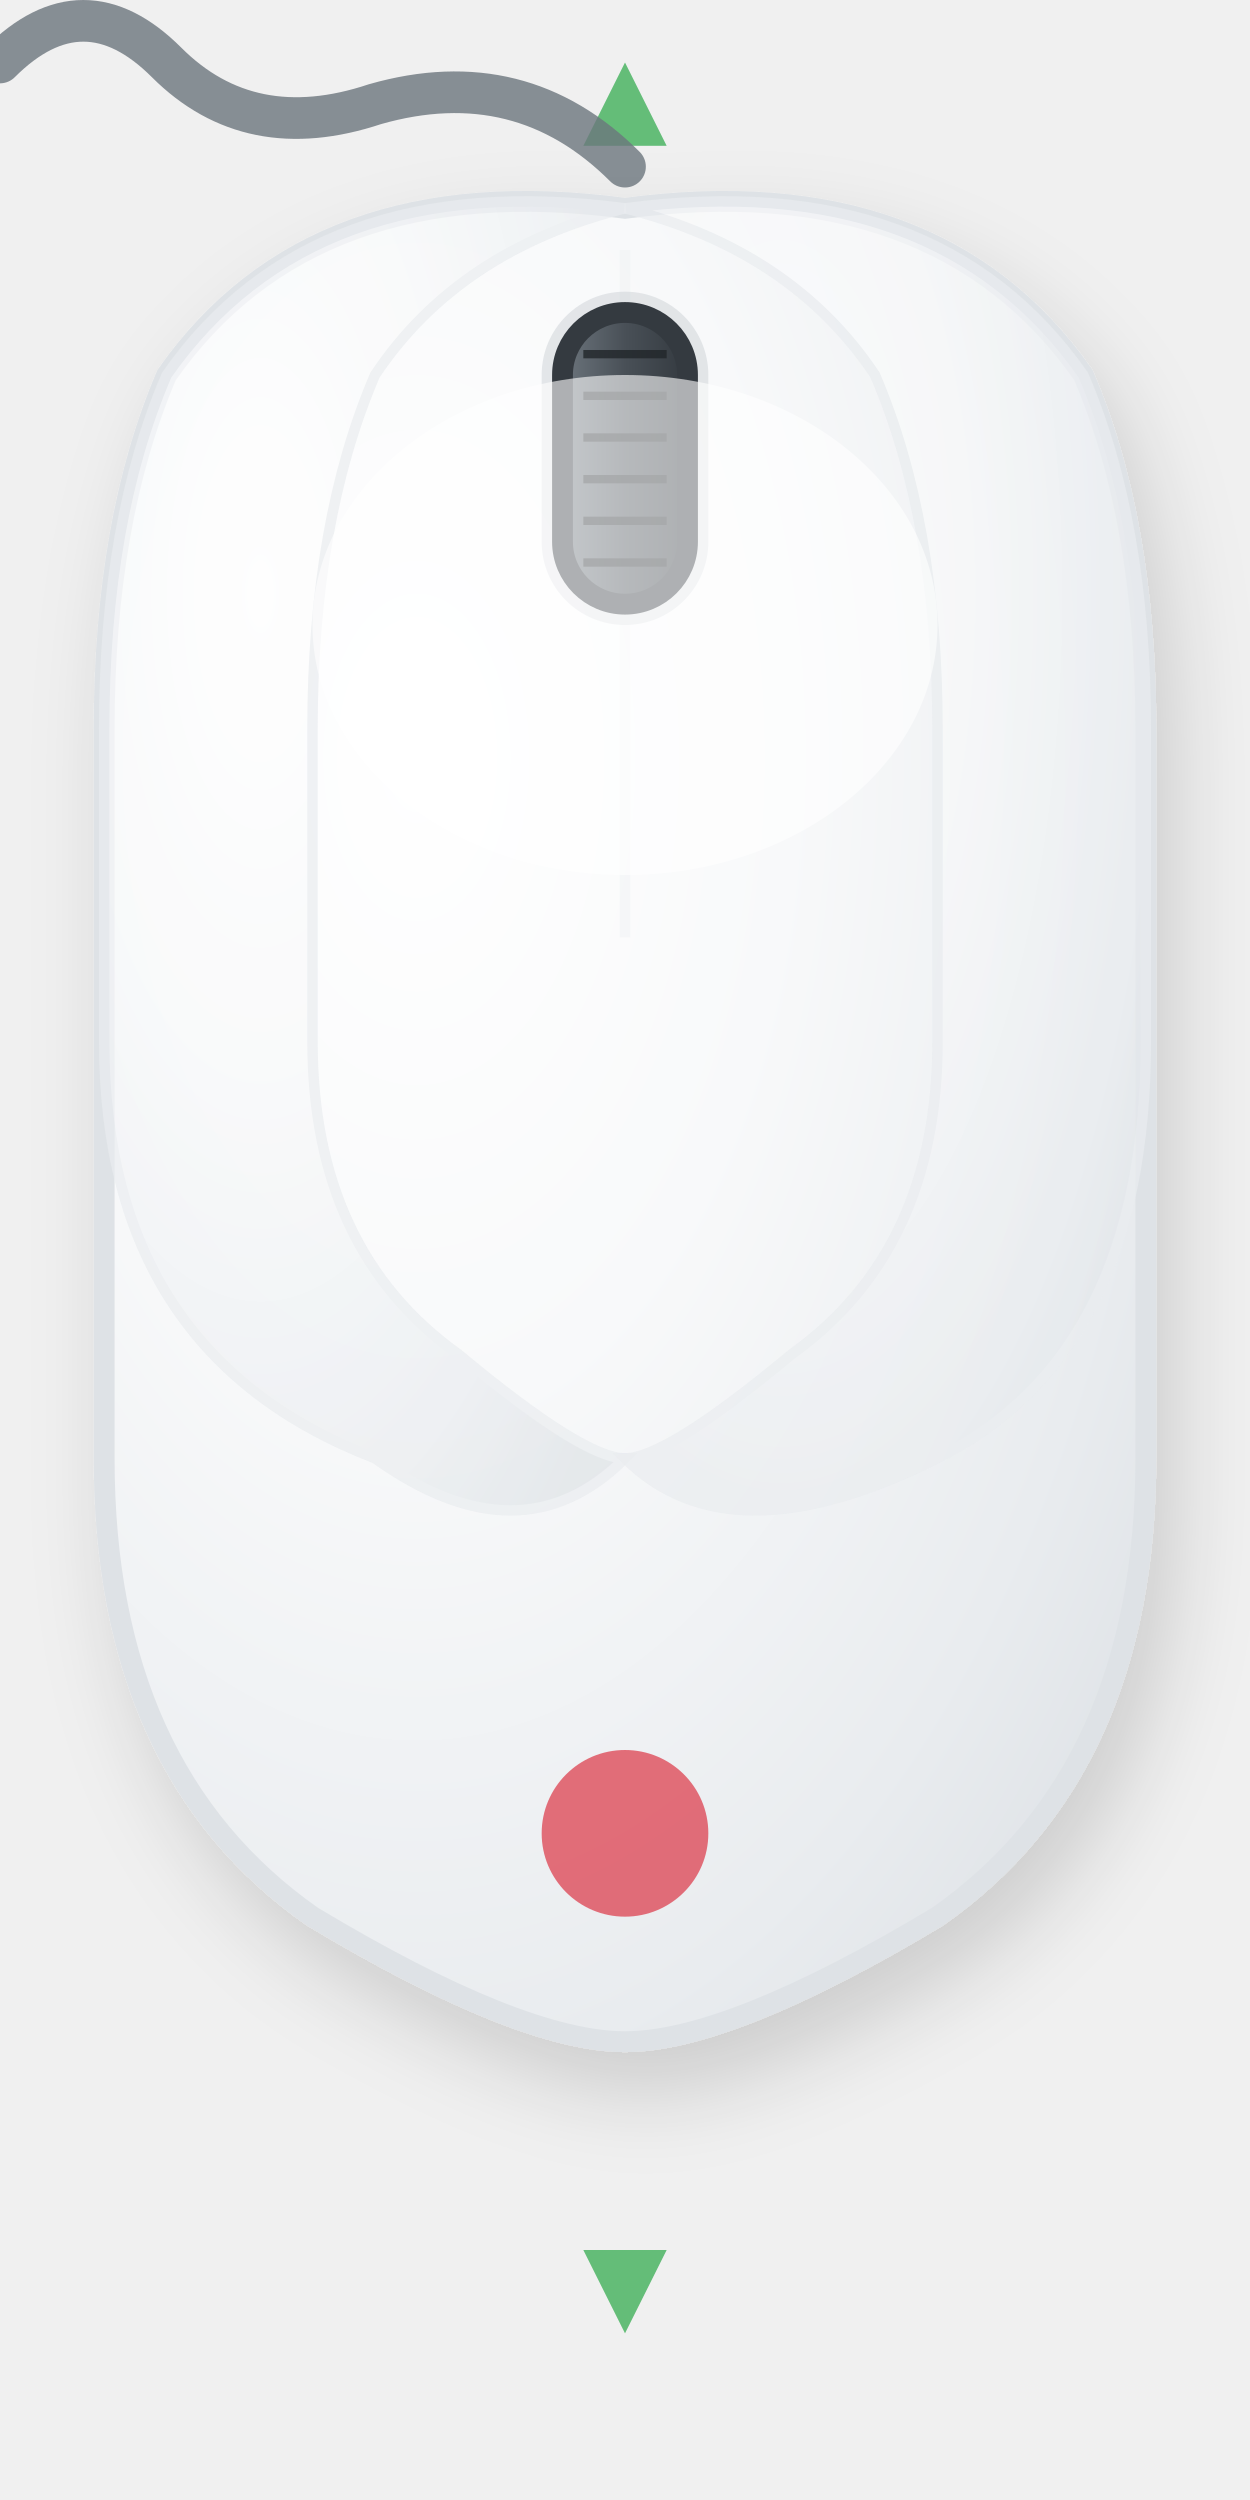
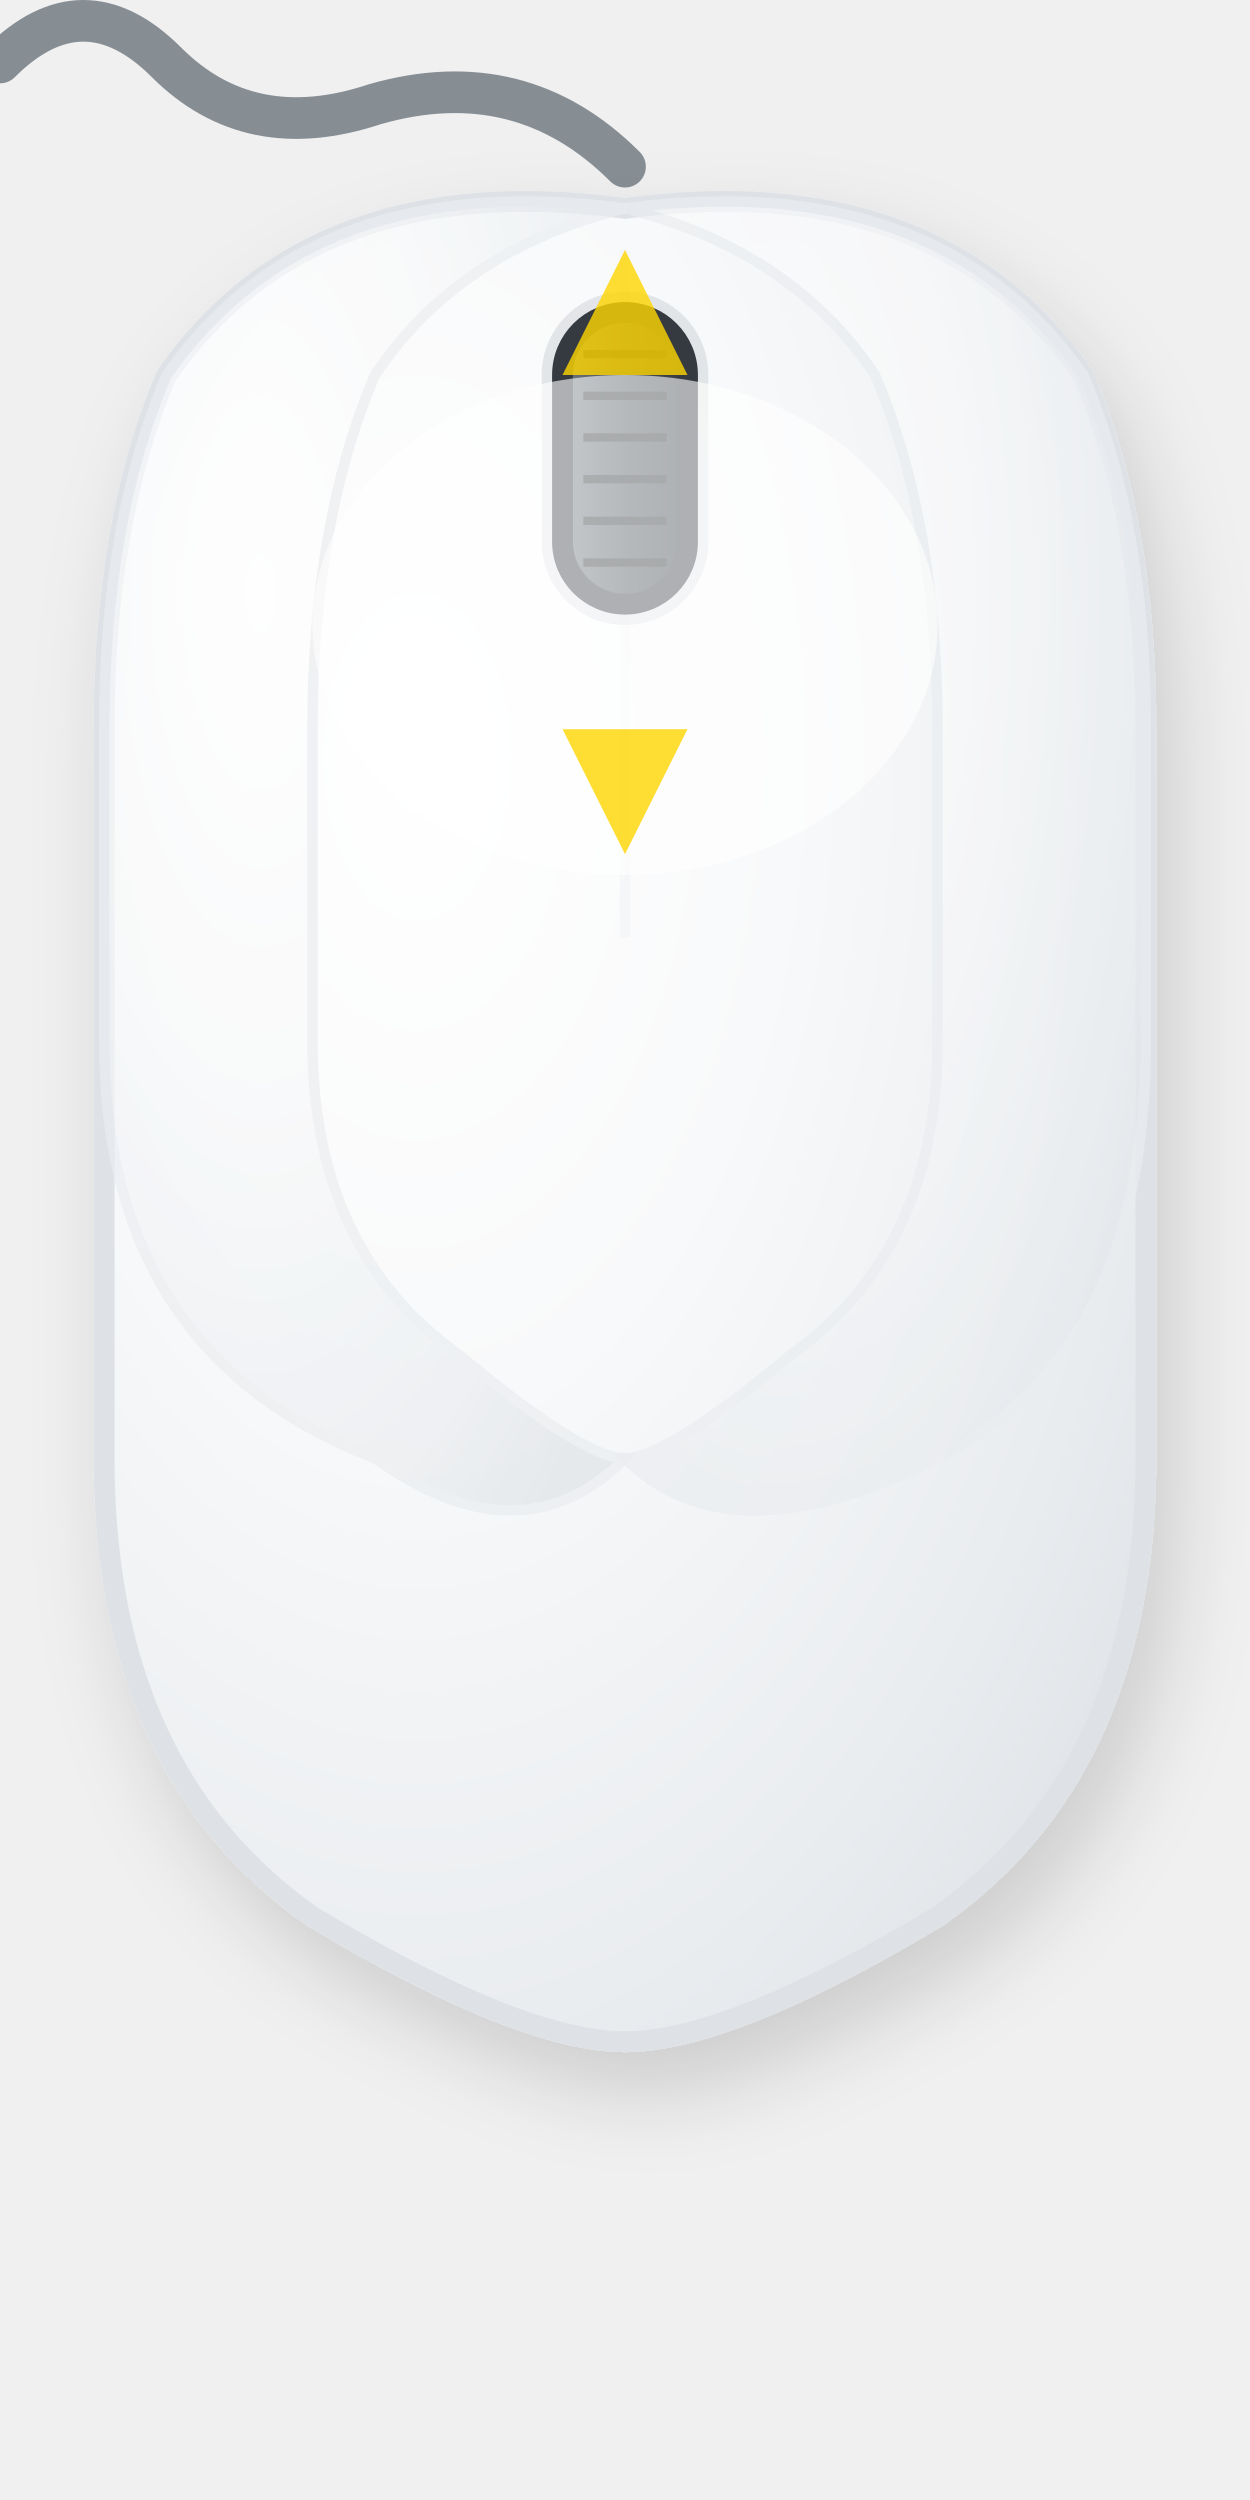
<svg xmlns="http://www.w3.org/2000/svg" width="60" height="120" viewBox="0 0 60 120">
  <defs>
    <radialGradient id="mouseBodyGrad" cx="0.3" cy="0.3" r="0.9">
      <stop offset="0%" style="stop-color:#ffffff;stop-opacity:1" />
      <stop offset="40%" style="stop-color:#f8f9fa;stop-opacity:1" />
      <stop offset="80%" style="stop-color:#e9ecef;stop-opacity:1" />
      <stop offset="100%" style="stop-color:#dee2e6;stop-opacity:1" />
    </radialGradient>
    <linearGradient id="wheelGrad" x1="0%" y1="0%" x2="100%" y2="0%">
      <stop offset="0%" style="stop-color:#6c757d;stop-opacity:1" />
      <stop offset="50%" style="stop-color:#495057;stop-opacity:1" />
      <stop offset="100%" style="stop-color:#343a40;stop-opacity:1" />
    </linearGradient>
    <filter id="shadow" x="-50%" y="-50%" width="200%" height="200%">
      <feDropShadow dx="1" dy="2" stdDeviation="2" flood-color="#00000025" />
    </filter>
  </defs>
  <path d="M 30 10 Q 45 8 52 18 Q 55 25 55 35 L 55 70 Q 55 85 45 92 Q 35 98 30 98 Q 25 98 15 92 Q 5 85 5 70 L 5 35 Q 5 25 8 18 Q 15 8 30 10 Z" fill="url(#mouseBodyGrad)" stroke="#dee2e6" stroke-width="1" filter="url(#shadow)" />
  <path d="M 5 35 Q 5 25 8 18 Q 15 8 30 10 Q 22 12 18 18 Q 15 25 15 35 L 15 50 Q 15 60 22 65 Q 28 70 30 70 Q 25 75 18 70 Q 5 65 5 50 L 5 35 Z" fill="url(#mouseBodyGrad)" stroke="#e9ecef" stroke-width="0.5" opacity="0.7" />
  <path d="M 30 10 Q 45 8 52 18 Q 55 25 55 35 L 55 50 Q 55 65 45 70 Q 35 75 30 70 Q 32 70 38 65 Q 45 60 45 50 L 45 35 Q 45 25 42 18 Q 38 12 30 10 Z" fill="url(#mouseBodyGrad)" stroke="#e9ecef" stroke-width="0.5" opacity="0.7" />
  <line x1="30" y1="12" x2="30" y2="45" stroke="#e9ecef" stroke-width="0.5" opacity="0.3" />
  <rect x="26" y="14" width="8" height="16" rx="4" ry="4" fill="#adb5bd" opacity="0.3" />
  <rect x="27" y="15" width="6" height="14" rx="3" ry="3" fill="url(#wheelGrad)" stroke="#343a40" stroke-width="1">
    <animate attributeName="y" values="15;14;15" dur="2s" repeatCount="indefinite" />
    <animate attributeName="stroke-width" values="1;2;1" dur="2s" repeatCount="indefinite" />
  </rect>
  <line x1="28" y1="17" x2="32" y2="17" stroke="#212529" stroke-width="0.4" opacity="0.8">
    <animate attributeName="y1" values="17;16;17" dur="2s" repeatCount="indefinite" />
    <animate attributeName="y2" values="17;16;17" dur="2s" repeatCount="indefinite" />
  </line>
  <line x1="28" y1="19" x2="32" y2="19" stroke="#212529" stroke-width="0.4" opacity="0.8">
    <animate attributeName="y1" values="19;18;19" dur="2s" repeatCount="indefinite" />
    <animate attributeName="y2" values="19;18;19" dur="2s" repeatCount="indefinite" />
  </line>
  <line x1="28" y1="21" x2="32" y2="21" stroke="#212529" stroke-width="0.4" opacity="0.8">
    <animate attributeName="y1" values="21;20;21" dur="2s" repeatCount="indefinite" />
    <animate attributeName="y2" values="21;20;21" dur="2s" repeatCount="indefinite" />
  </line>
  <line x1="28" y1="23" x2="32" y2="23" stroke="#212529" stroke-width="0.4" opacity="0.8">
    <animate attributeName="y1" values="23;22;23" dur="2s" repeatCount="indefinite" />
    <animate attributeName="y2" values="23;22;23" dur="2s" repeatCount="indefinite" />
  </line>
  <line x1="28" y1="25" x2="32" y2="25" stroke="#212529" stroke-width="0.4" opacity="0.8">
    <animate attributeName="y1" values="25;24;25" dur="2s" repeatCount="indefinite" />
    <animate attributeName="y2" values="25;24;25" dur="2s" repeatCount="indefinite" />
  </line>
  <line x1="28" y1="27" x2="32" y2="27" stroke="#212529" stroke-width="0.4" opacity="0.8">
    <animate attributeName="y1" values="27;26;27" dur="2s" repeatCount="indefinite" />
    <animate attributeName="y2" values="27;26;27" dur="2s" repeatCount="indefinite" />
  </line>
  <ellipse cx="30" cy="30" rx="15" ry="12" fill="#ffffff" opacity="0.6">
    <animate attributeName="opacity" values="0.6;0.3;0.6" dur="4s" repeatCount="indefinite" />
  </ellipse>
-   <path d="M30 3 L28 7 L32 7 Z" fill="#28a745" opacity="0.7">
-     <animate attributeName="opacity" values="0.7;0.3;0.7" dur="3s" repeatCount="indefinite" />
+   <path d="M30 12 L27 18 L33 18 Z" fill="#FFD600" opacity="0.8">
+     <animate attributeName="opacity" values="0.8;0.2;0.8" dur="2s" repeatCount="indefinite" />
  </path>
-   <path d="M30 112 L28 108 L32 108 Z" fill="#28a745" opacity="0.7">
-     <animate attributeName="opacity" values="0.7;0.3;0.7" dur="3s" repeatCount="indefinite" begin="1.5s" />
+   <path d="M30 41 L27 35 L33 35 Z" fill="#FFD600" opacity="0.8">
+     <animate attributeName="opacity" values="0.8;0.2;0.8" dur="2s" repeatCount="indefinite" begin="1s" />
  </path>
  <path d="M 30 8 Q 25 3 18 5 Q 12 7 8 3 Q 4 -1 0 3" fill="none" stroke="#6c757d" stroke-width="2" stroke-linecap="round" opacity="0.8" />
-   <circle cx="30" cy="88" r="4" fill="#dc3545" opacity="0.7">
-     <animate attributeName="opacity" values="0.7;0.2;0.7" dur="3s" repeatCount="indefinite" />
-   </circle>
</svg>
